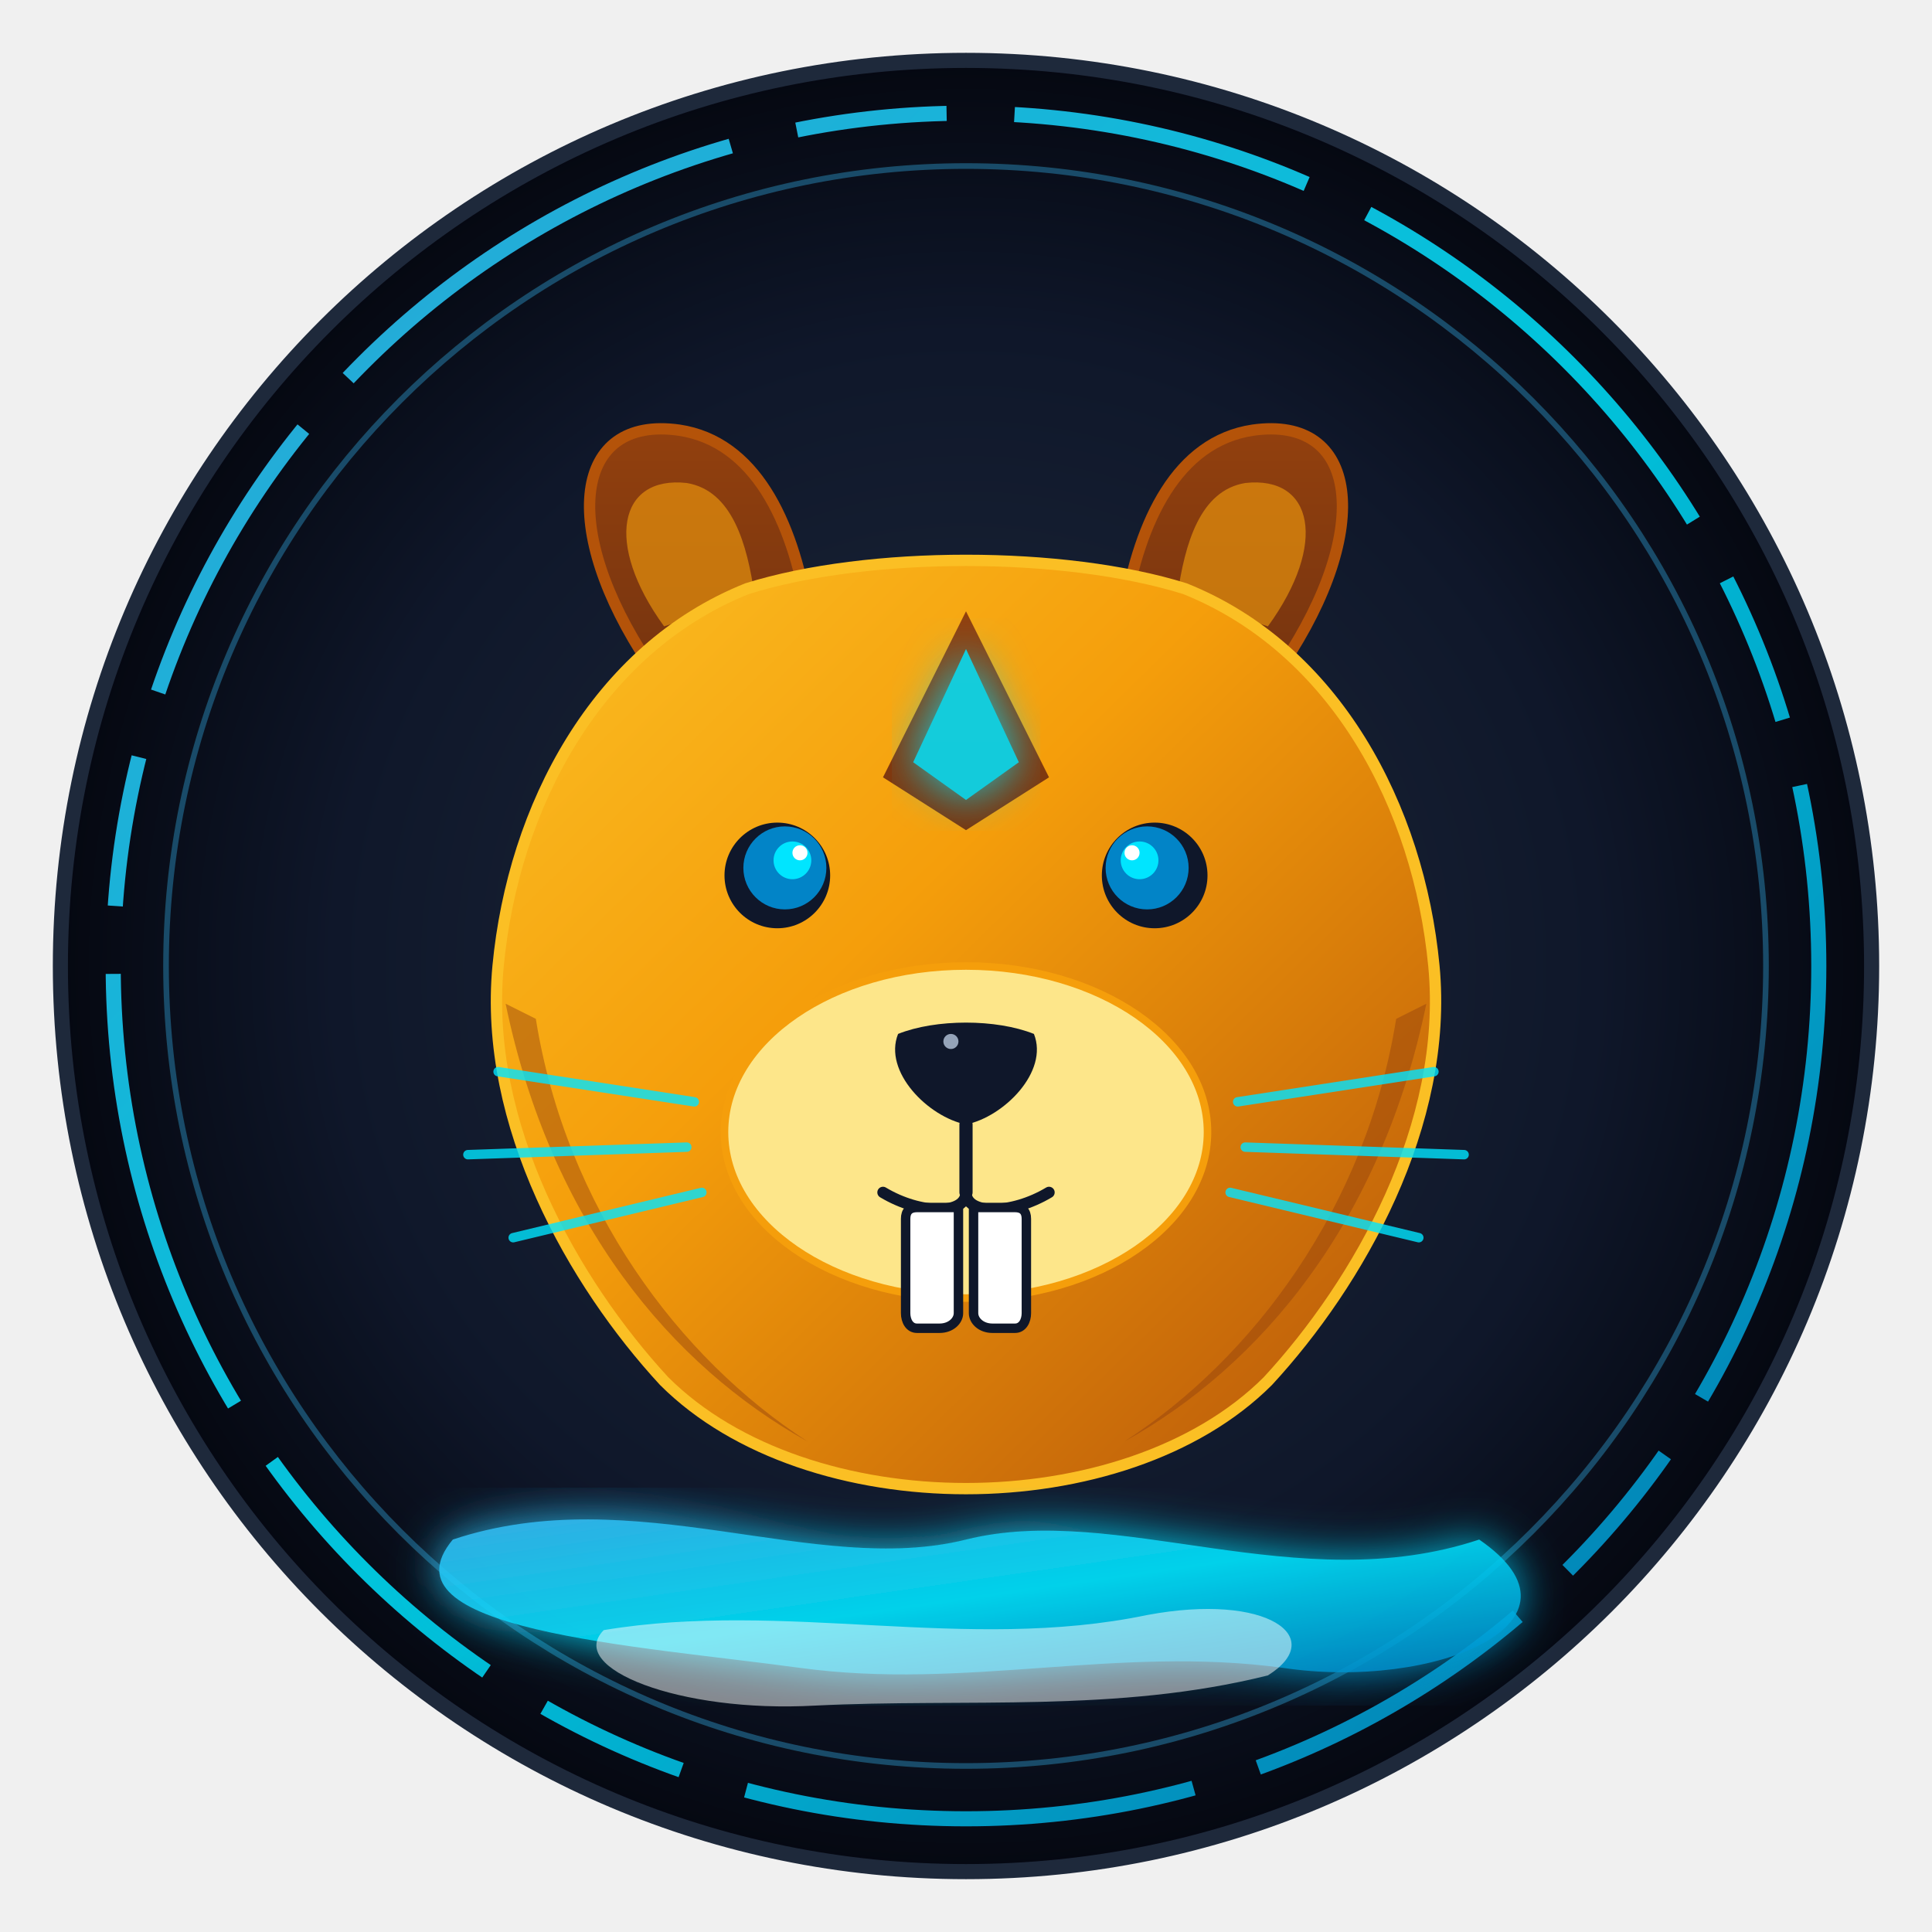
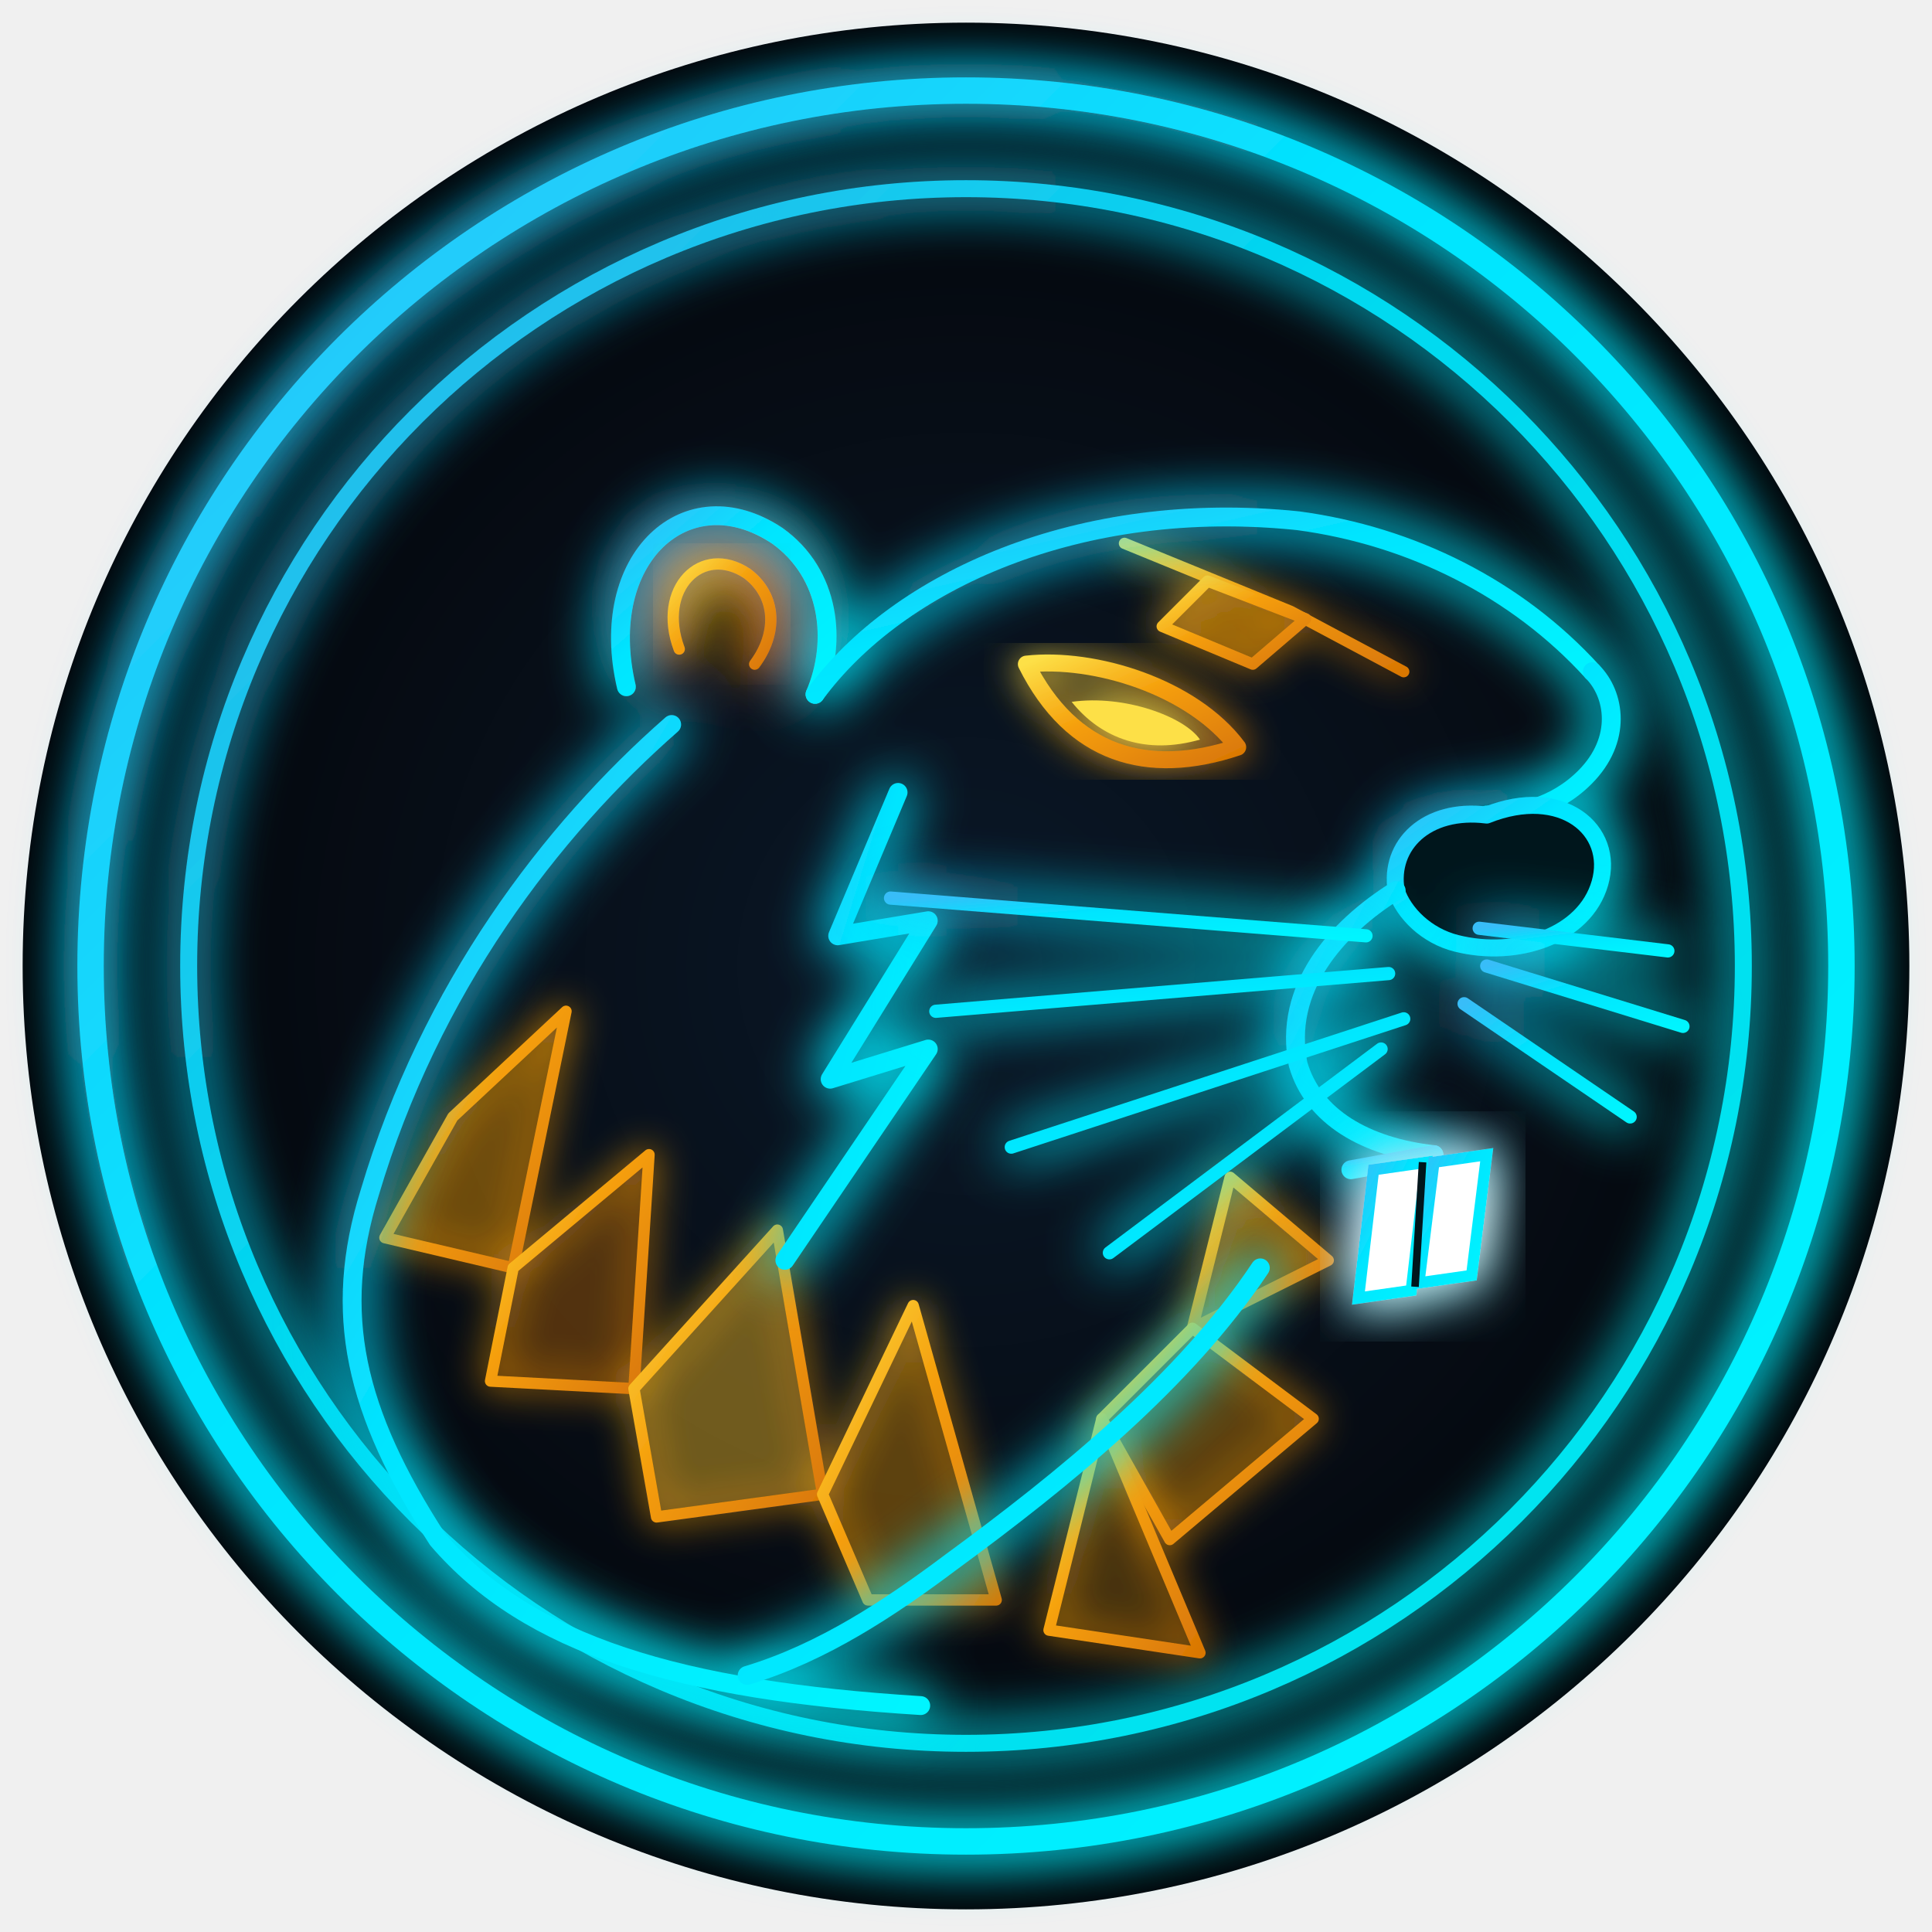
<svg xmlns="http://www.w3.org/2000/svg" viewBox="0 0 512 512" width="100%" height="100%">
  <defs>
-     <radialGradient id="bgGrad" cx="50%" cy="50%" r="50%">
-       <stop offset="0%" stop-color="#1E293B" />
-       <stop offset="70%" stop-color="#0F172A" />
-       <stop offset="100%" stop-color="#050811" />
+     <radialGradient id="cyberBg" cx="50%" cy="50%" r="50%">
+       <stop offset="0%" stop-color="#0A1828" />
+       <stop offset="65%" stop-color="#060C14" />
+       <stop offset="100%" stop-color="#020408" />
    </radialGradient>
-     <linearGradient id="cyanGrad" x1="0%" y1="0%" x2="100%" y2="100%">
+     <linearGradient id="neonCyan" x1="0%" y1="0%" x2="100%" y2="100%">
      <stop offset="0%" stop-color="#38BDF8" />
-       <stop offset="50%" stop-color="#00E5FF" />
-       <stop offset="100%" stop-color="#0284C7" />
+       <stop offset="40%" stop-color="#00E5FF" />
+       <stop offset="100%" stop-color="#00F5FF" />
    </linearGradient>
-     <linearGradient id="beaverAmber" x1="0%" y1="0%" x2="100%" y2="100%">
-       <stop offset="0%" stop-color="#FBBF24" />
-       <stop offset="40%" stop-color="#F59E0B" />
-       <stop offset="100%" stop-color="#B45309" />
+     <linearGradient id="amberGold" x1="0%" y1="0%" x2="100%" y2="100%">
+       <stop offset="0%" stop-color="#FDE047" />
+       <stop offset="45%" stop-color="#F59E0B" />
+       <stop offset="100%" stop-color="#D97706" />
    </linearGradient>
-     <linearGradient id="beaverDeep" x1="0%" y1="0%" x2="0%" y2="100%">
-       <stop offset="0%" stop-color="#92400E" />
-       <stop offset="100%" stop-color="#78350F" />
-     </linearGradient>
-     <filter id="cyanGlow" x="-20%" y="-20%" width="140%" height="140%">
-       <feGaussianBlur stdDeviation="6" result="blur" />
-       <feComposite in="SourceGraphic" in2="blur" operator="over" />
+     <filter id="neonGlow" x="-30%" y="-30%" width="160%" height="160%">
+       <feGaussianBlur stdDeviation="7" result="blur1" />
+       <feGaussianBlur stdDeviation="3" result="blur2" />
+       <feMerge>
+         <feMergeNode in="blur1" />
+         <feMergeNode in="blur2" />
+         <feMergeNode in="SourceGraphic" />
+       </feMerge>
+     </filter>
+     <filter id="amberGlow" x="-20%" y="-20%" width="140%" height="140%">
+       <feGaussianBlur stdDeviation="5" result="blur" />
+       <feMerge>
+         <feMergeNode in="blur" />
+         <feMergeNode in="SourceGraphic" />
+       </feMerge>
    </filter>
  </defs>
-   <circle cx="256" cy="256" r="240" fill="url(#bgGrad)" stroke="#1E293B" stroke-width="4" />
-   <circle cx="256" cy="256" r="226" fill="none" stroke="url(#cyanGrad)" stroke-width="4" stroke-opacity="0.85" stroke-dasharray="120 18 40 18 80 18" />
-   <circle cx="256" cy="256" r="212" fill="none" stroke="#38BDF8" stroke-width="1.5" stroke-opacity="0.35" />
-   <path d="M 172 176 C 148 140 152 110 180 114 C 200 117 210 138 214 162 Z" fill="url(#beaverDeep)" stroke="#B45309" stroke-width="3" />
-   <path d="M 176 166 C 160 144 164 126 182 128 C 194 130 198 144 200 158 Z" fill="#F59E0B" opacity="0.6" />
-   <path d="M 340 176 C 364 140 360 110 332 114 C 312 117 302 138 298 162 Z" fill="url(#beaverDeep)" stroke="#B45309" stroke-width="3" />
-   <path d="M 336 166 C 352 144 348 126 330 128 C 318 130 314 144 312 158 Z" fill="#F59E0B" opacity="0.6" />
-   <path d="M 198 156             C 230 146 282 146 314 156             C 354 172 376 214 380 256             C 384 298 360 340 336 366             C 298 404 214 404 176 366             C 152 340 128 298 132 256             C 136 214 158 172 198 156 Z" fill="url(#beaverAmber)" stroke="#FBBF24" stroke-width="3" />
-   <path d="M 134 266 C 146 324 178 362 214 382 C 180 360 150 320 142 270 Z" fill="#92400E" opacity="0.45" />
-   <path d="M 378 266 C 366 324 334 362 298 382 C 332 360 362 320 370 270 Z" fill="#92400E" opacity="0.45" />
-   <polygon points="256,162 278,206 256,220 234,206" fill="url(#beaverDeep)" />
-   <polygon points="256,172 270,202 256,212 242,202" fill="#00E5FF" opacity="0.85" filter="url(#cyanGlow)" />
-   <circle cx="206" cy="232" r="14" fill="#0F172A" />
-   <circle cx="208" cy="230" r="11" fill="#0284C7" />
-   <circle cx="210" cy="228" r="5" fill="#00E5FF" />
-   <circle cx="212" cy="226" r="2" fill="#FFFFFF" />
-   <circle cx="306" cy="232" r="14" fill="#0F172A" />
-   <circle cx="304" cy="230" r="11" fill="#0284C7" />
-   <circle cx="302" cy="228" r="5" fill="#00E5FF" />
-   <circle cx="300" cy="226" r="2" fill="#FFFFFF" />
-   <ellipse cx="256" cy="300" rx="64" ry="44" fill="#FDE68A" stroke="#F59E0B" stroke-width="2" />
-   <path d="M 238 274 C 248 270 264 270 274 274 C 278 284 266 296 256 298 C 246 296 234 284 238 274 Z" fill="#0F172A" />
-   <circle cx="252" cy="276" r="2" fill="#94A3B8" />
-   <path d="M 256 298 L 256 316" stroke="#0F172A" stroke-width="3.5" stroke-linecap="round" />
-   <path d="M 234 316 C 244 322 256 322 256 316 C 256 322 268 322 278 316" stroke="#0F172A" stroke-width="3" fill="none" stroke-linecap="round" />
-   <g>
-     <path d="M 243 320 L 254 320 L 254 348 C 254 350 252 352 249 352 L 243 352 C 241 352 240 350 240 348 L 240 323 C 240 321 241 320 243 320 Z" fill="#FFFFFF" stroke="#0F172A" stroke-width="2.5" />
-     <path d="M 258 320 L 269 320 C 271 320 272 321 272 323 L 272 348 C 272 350 271 352 269 352 L 263 352 C 260 352 258 350 258 348 Z" fill="#FFFFFF" stroke="#0F172A" stroke-width="2.5" />
+   <circle cx="256" cy="256" r="250" fill="url(#cyberBg)" />
+   <circle cx="256" cy="256" r="232" fill="none" stroke="url(#neonCyan)" stroke-width="7" filter="url(#neonGlow)" />
+   <circle cx="256" cy="256" r="206" fill="none" stroke="url(#neonCyan)" stroke-width="4.5" stroke-opacity="0.9" filter="url(#neonGlow)" />
+   <g stroke="url(#amberGold)" stroke-width="3" stroke-linecap="round" stroke-linejoin="round" fill="none" filter="url(#amberGlow)">
+     <polygon points="120,296 150,268 136,336 102,328" fill="#F59E0B" fill-opacity="0.25" />
+     <polygon points="136,336 172,306 168,368 130,366" fill="#D97706" fill-opacity="0.2" />
+     <polygon points="168,368 206,326 218,396 174,402" fill="#FBBF24" fill-opacity="0.25" />
+     <polygon points="218,396 242,346 264,424 230,424" fill="#F59E0B" fill-opacity="0.2" />
+     <path d="M 326 312 L 352 334 L 316 352 Z" fill="#F59E0B" fill-opacity="0.3" />
+     <path d="M 316 352 L 348 376 L 310 408 L 292 376 Z" fill="#F59E0B" fill-opacity="0.2" />
+     <path d="M 292 376 L 318 438 L 278 432 Z" fill="#F59E0B" fill-opacity="0.15" />
+     <path d="M 298 144 L 342 162 L 372 178" stroke-width="3" />
+     <polygon points="320,154 346,164 332,176 308,166" fill="#F59E0B" fill-opacity="0.35" />
  </g>
-   <line x1="184" y1="292" x2="132" y2="284" stroke="#00E5FF" stroke-width="2.5" stroke-linecap="round" opacity="0.8" />
-   <line x1="182" y1="304" x2="124" y2="306" stroke="#00E5FF" stroke-width="2.5" stroke-linecap="round" opacity="0.8" />
-   <line x1="186" y1="316" x2="136" y2="328" stroke="#00E5FF" stroke-width="2.5" stroke-linecap="round" opacity="0.8" />
-   <line x1="328" y1="292" x2="380" y2="284" stroke="#00E5FF" stroke-width="2.5" stroke-linecap="round" opacity="0.8" />
-   <line x1="330" y1="304" x2="388" y2="306" stroke="#00E5FF" stroke-width="2.5" stroke-linecap="round" opacity="0.8" />
-   <line x1="326" y1="316" x2="376" y2="328" stroke="#00E5FF" stroke-width="2.5" stroke-linecap="round" opacity="0.8" />
-   <path d="M 120 408             C 168 392 216 418 256 408             C 296 398 344 424 392 408            C 424 430 380 448 340 442            C 296 436 256 448 212 442            C 168 436 100 432 120 408 Z" fill="url(#cyanGrad)" opacity="0.9" filter="url(#cyanGlow)" />
-   <path d="M 160 432 C 208 424 256 438 304 428 C 336 422 352 434 336 444 C 296 454 256 450 216 452 C 180 454 150 442 160 432 Z" fill="#FFFFFF" opacity="0.5" />
+   <g filter="url(#amberGlow)">
+     <path d="M 272 176 C 290 174 316 182 328 198 C 304 206 284 200 272 176 Z" fill="none" stroke="url(#amberGold)" stroke-width="4.5" stroke-linecap="round" stroke-linejoin="round" />
+     <path d="M 284 186 C 298 184 314 190 318 196 C 304 200 292 196 284 186 Z" fill="#FDE047" />
+   </g>
+   <g stroke="url(#neonCyan)" stroke-width="5" stroke-linecap="round" stroke-linejoin="round" fill="none" filter="url(#neonGlow)">
+     <path d="M 178 192 C 146 220 114 262 98 316 C 88 348 94 374 116 408 C 140 436 180 448 244 452" />
+     <path d="M 166 182 C 158 148 182 126 206 142 C 220 152 222 170 216 184" />
+     <path d="M 180 172 C 174 156 186 144 198 152 C 206 158 206 168 200 176" stroke="url(#amberGold)" stroke-width="3" filter="url(#amberGlow)" />
+     <path d="M 216 184 C 238 154 286 132 344 138 C 374 142 402 156 422 178" />
+     <path d="M 422 178 C 428 184 430 196 420 206 C 412 214 402 216 394 216" />
+     <path d="M 394 216 C 414 208 428 220 424 234 C 420 248 402 254 386 250 C 378 248 372 242 370 236 C 368 224 378 214 394 216 Z" fill="#06121E" stroke="url(#neonCyan)" stroke-width="4.5" />
+     <path d="M 370 236 C 354 246 340 262 344 282 C 348 296 362 304 380 306" />
+     <path d="M 380 306 L 358 310" />
+     <path d="M 238 210 L 222 248 L 246 244 L 220 286 L 246 278 L 208 334" />
+     <path d="M 334 336 C 314 366 282 392 252 414 C 236 426 218 438 198 444" />
+   </g>
+   <g filter="url(#neonGlow)">
+     <polygon points="364,310 378,308 374,342 360,344" fill="#FFFFFF" stroke="url(#neonCyan)" stroke-width="3" />
+     <polygon points="380,308 394,306 390,338 376,340" fill="#FFFFFF" stroke="url(#neonCyan)" stroke-width="3" />
+     <line x1="377" y1="308" x2="375" y2="341" stroke="#06121E" stroke-width="2" />
+   </g>
+   <g stroke="url(#neonCyan)" stroke-width="3.5" stroke-linecap="round" filter="url(#neonGlow)">
+     <line x1="362" y1="248" x2="236" y2="238" />
+     <line x1="368" y1="258" x2="248" y2="268" />
+     <line x1="372" y1="270" x2="268" y2="304" />
+     <line x1="366" y1="278" x2="294" y2="332" />
+     <line x1="392" y1="246" x2="442" y2="252" />
+     <line x1="394" y1="256" x2="446" y2="272" />
+     <line x1="388" y1="266" x2="432" y2="296" />
+   </g>
</svg>
